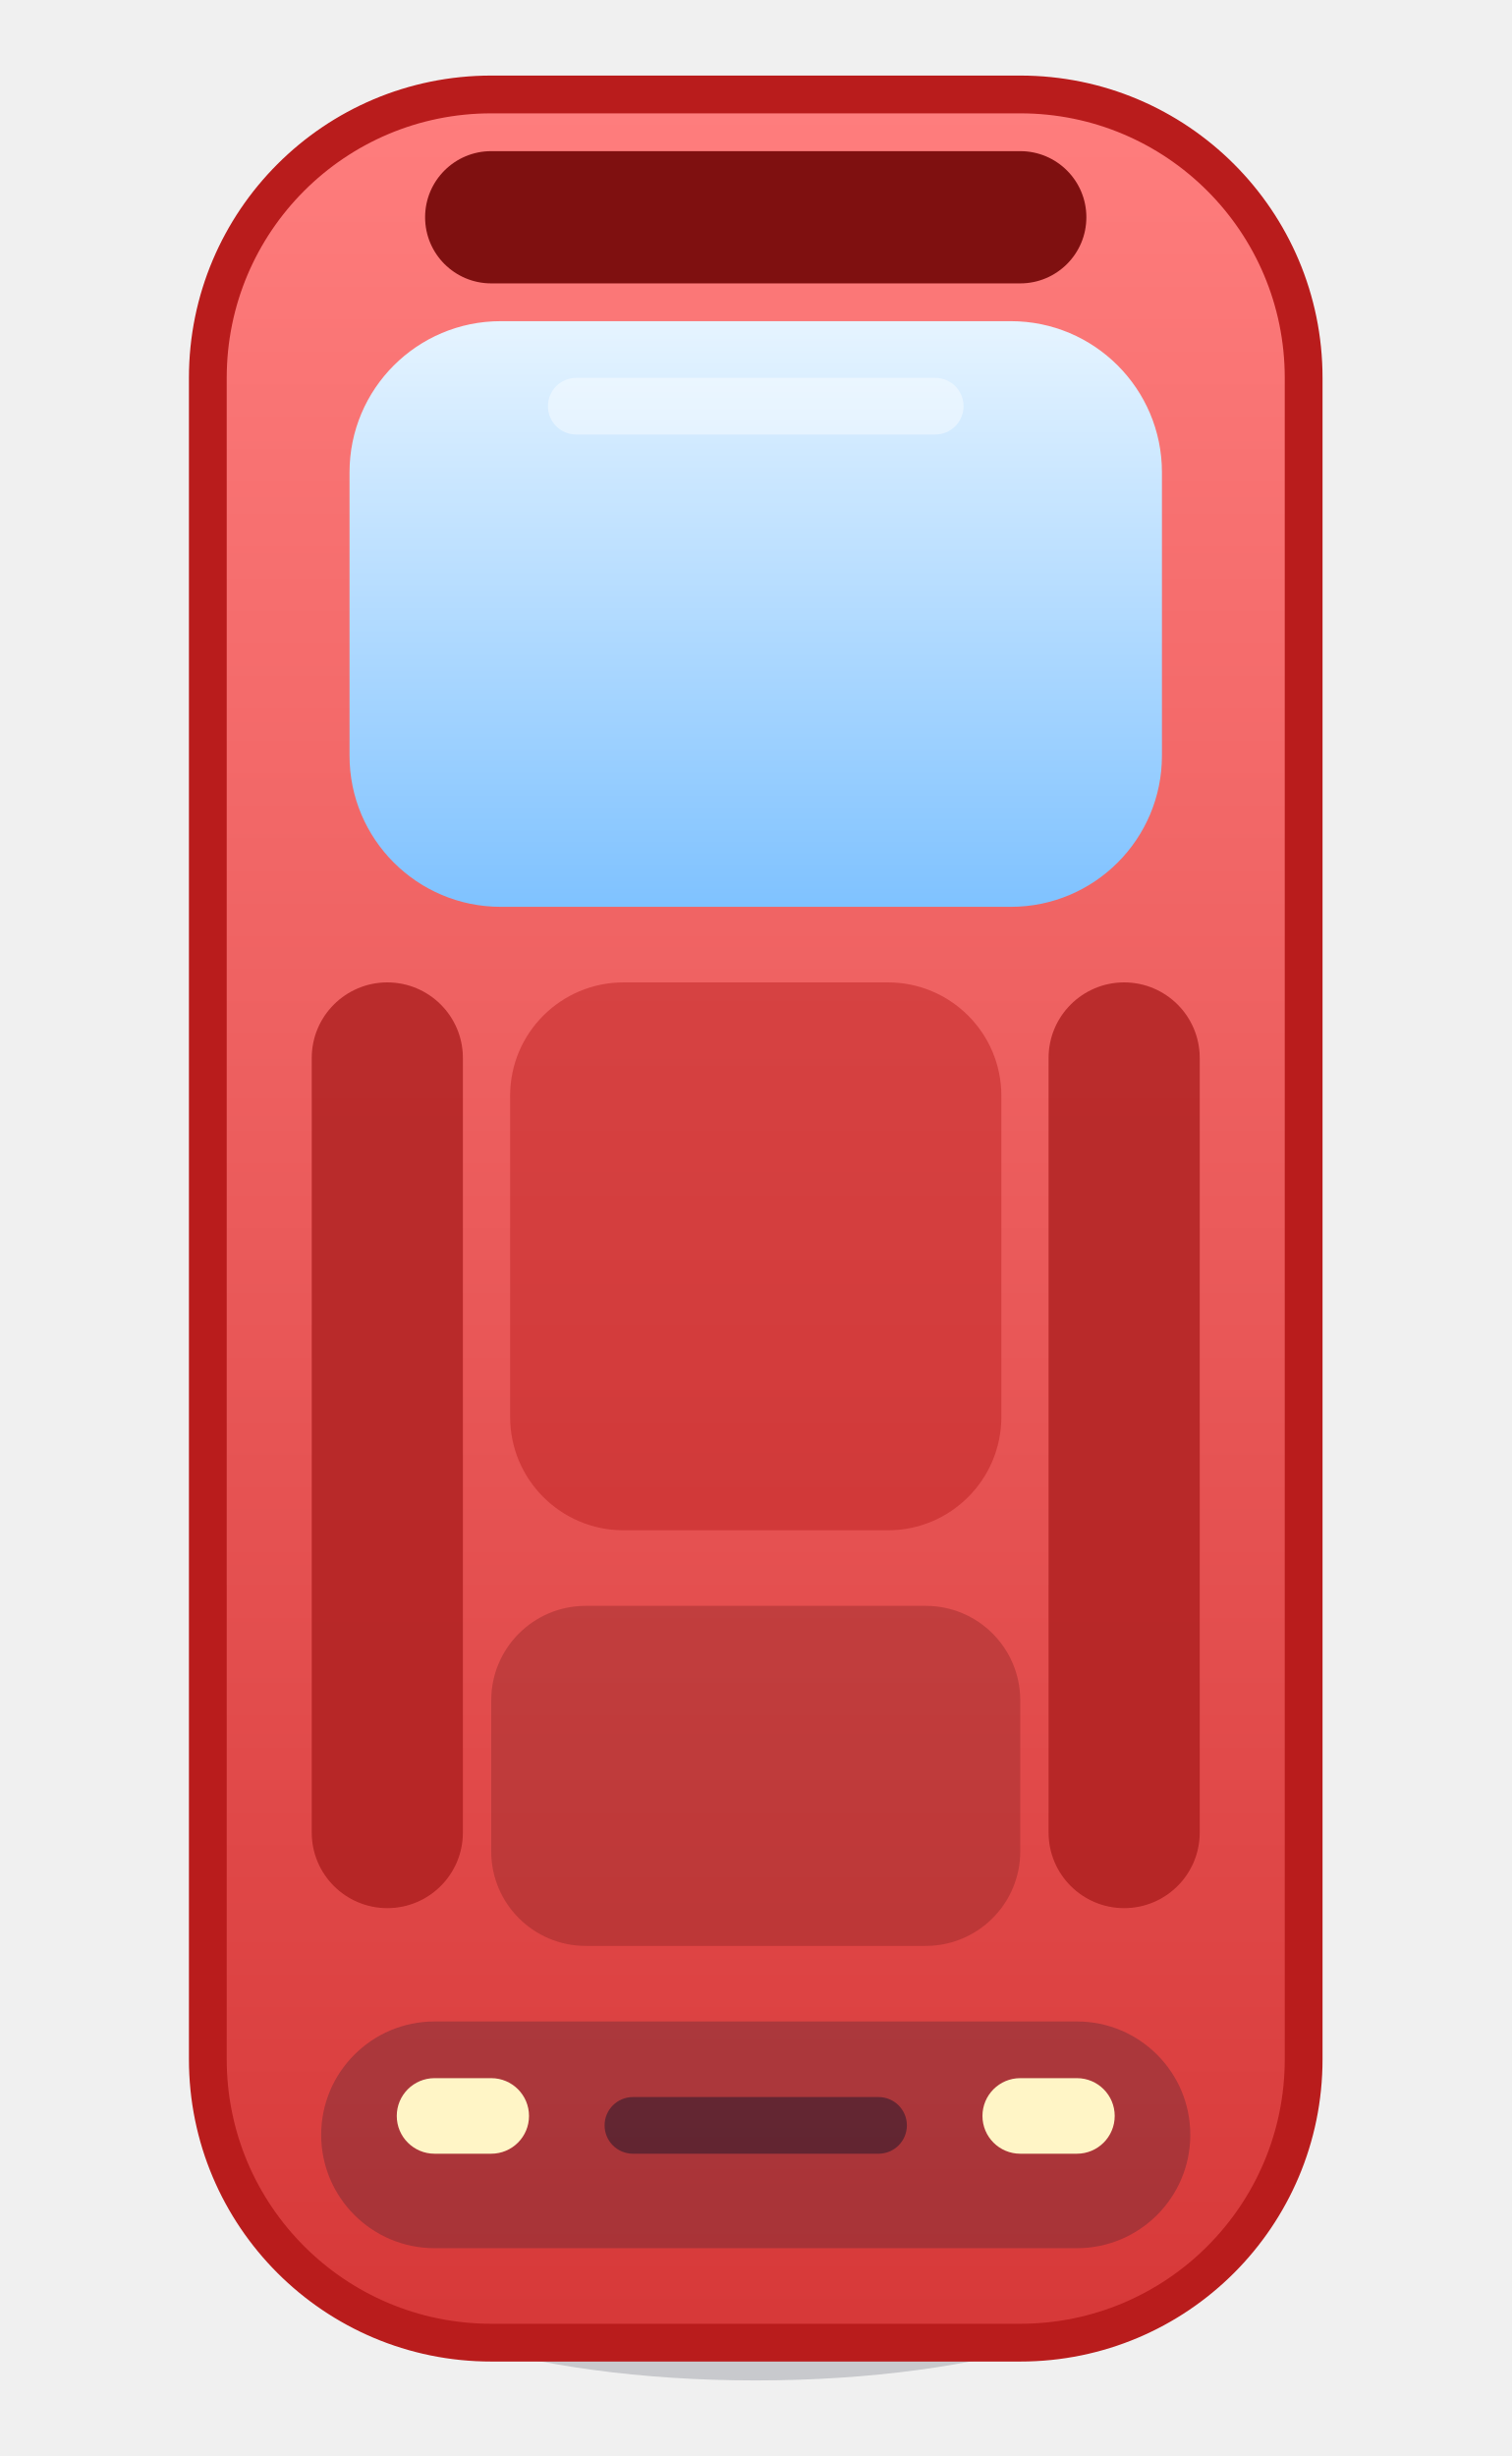
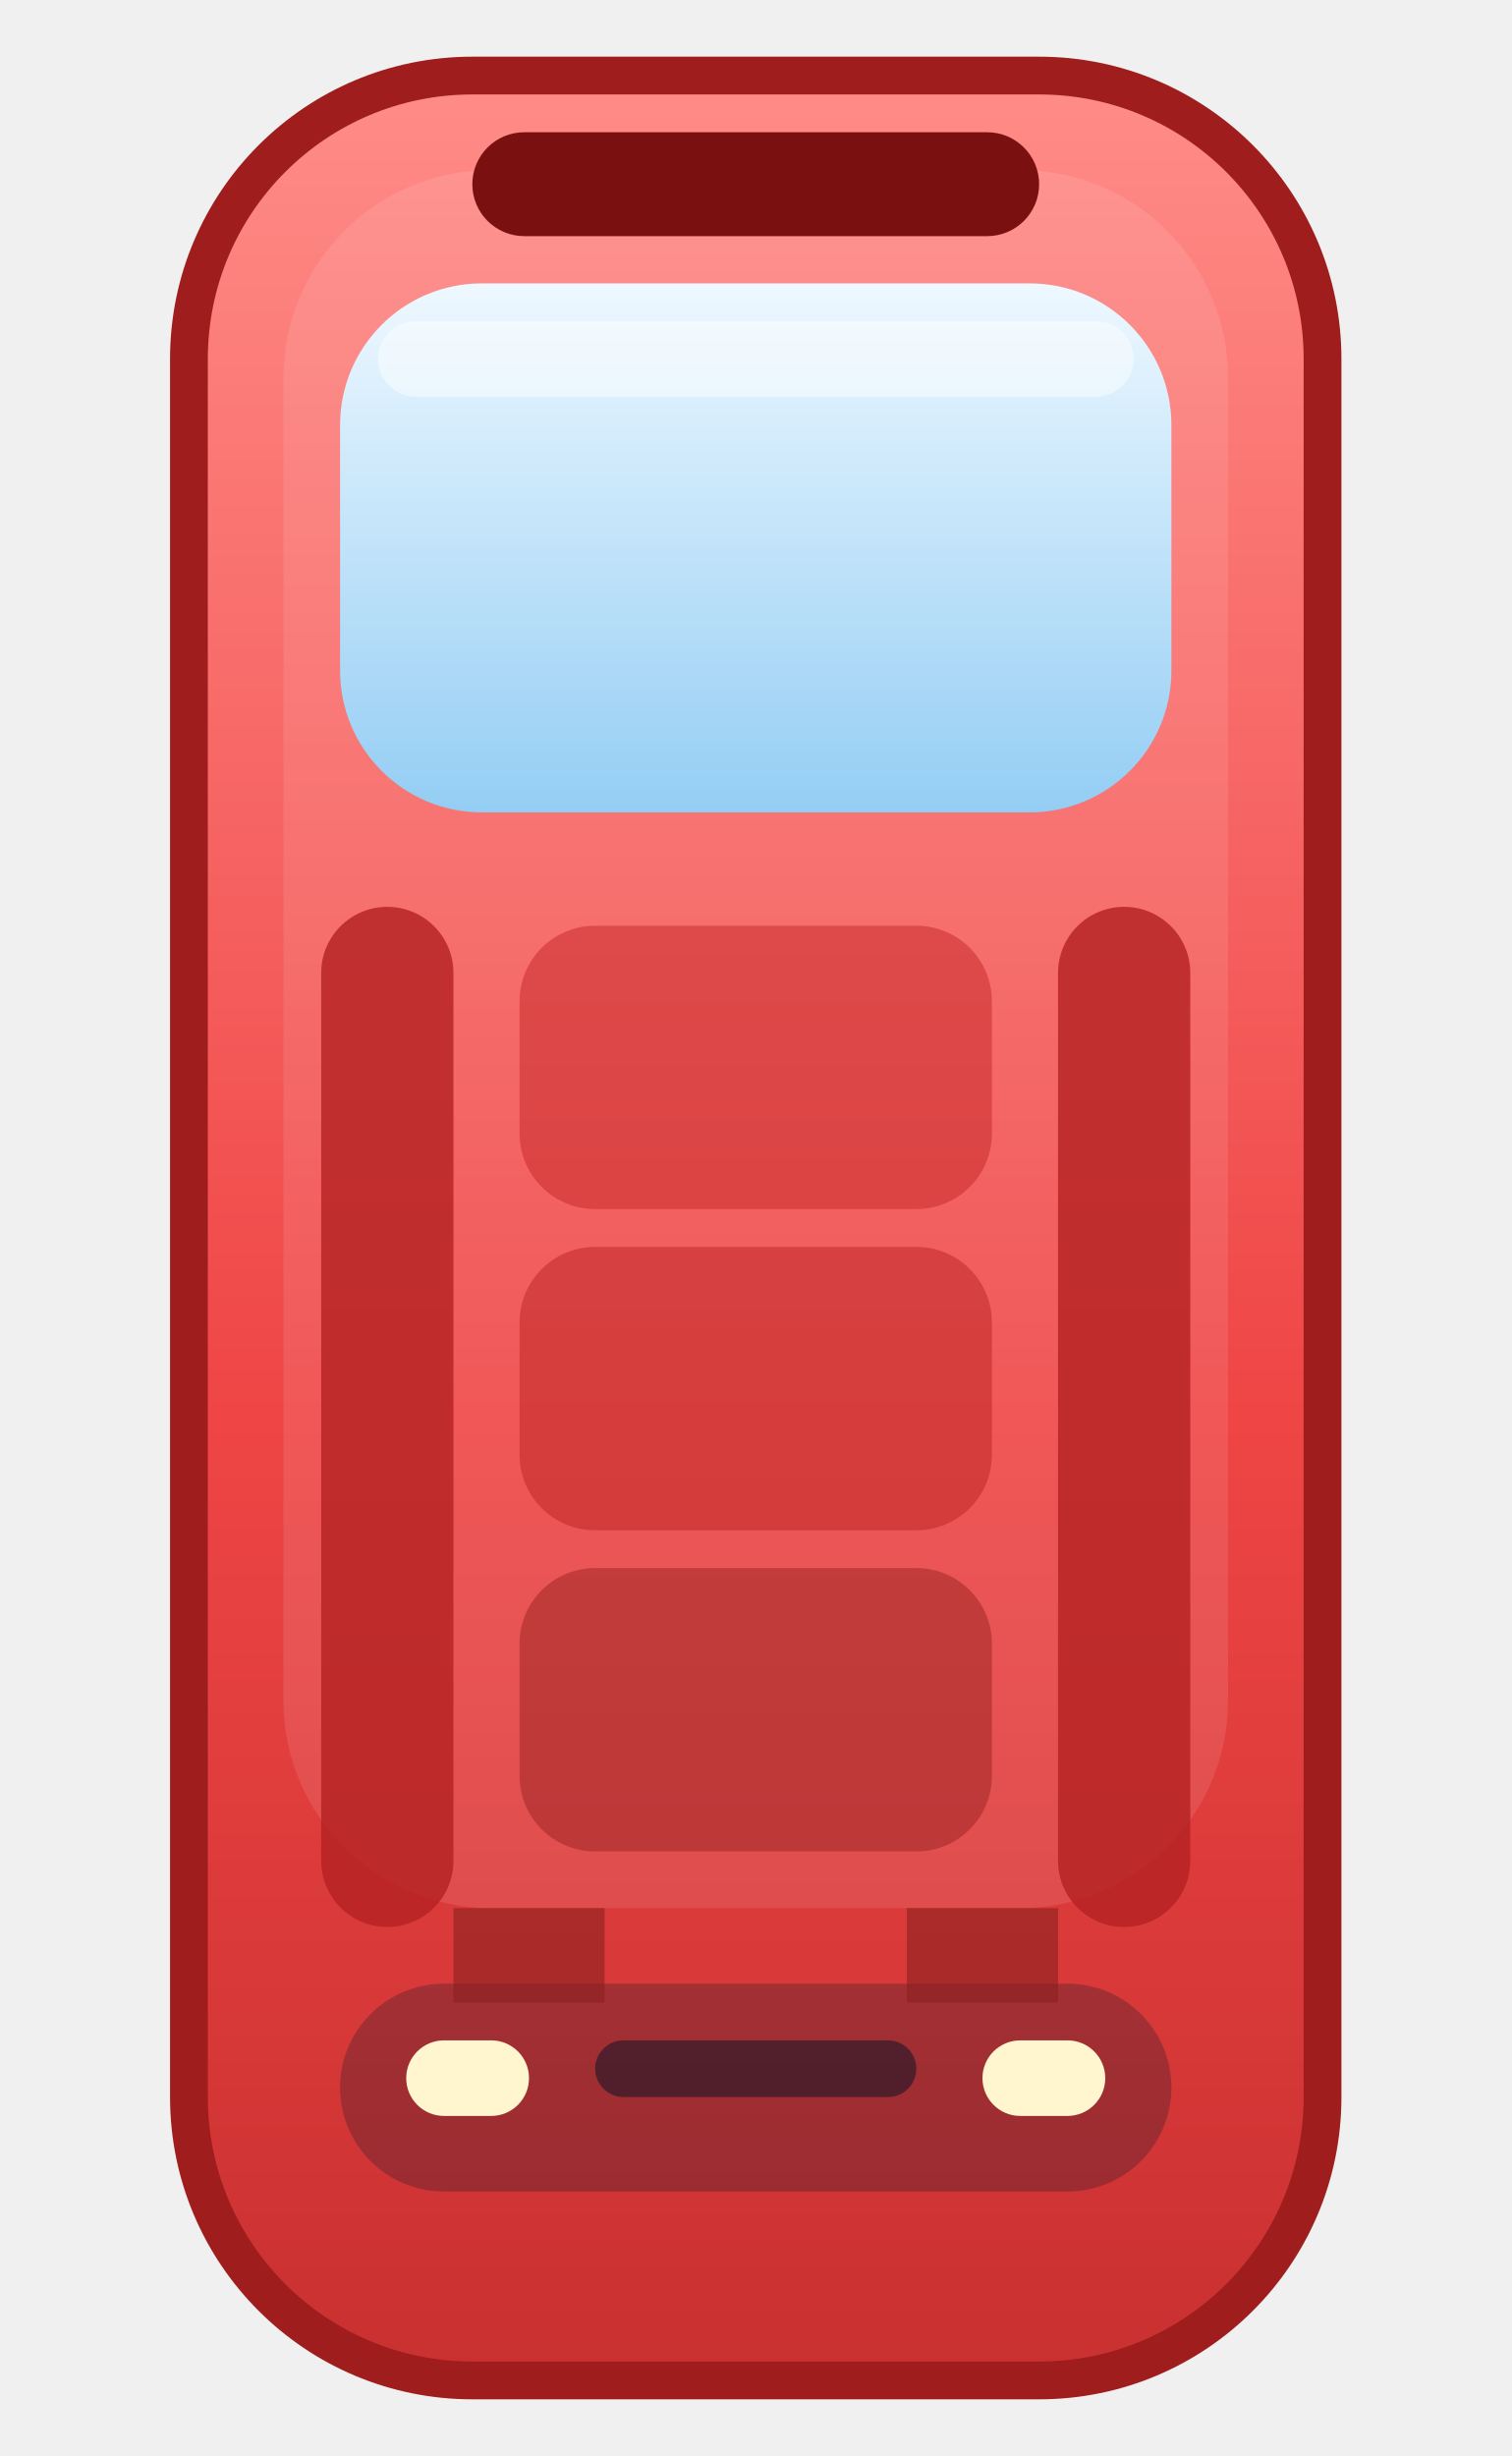
<svg xmlns="http://www.w3.org/2000/svg" width="160" height="260" viewBox="0 0 160 260">
  <defs>
    <linearGradient id="ganiBody" x1="80" y1="8" x2="80" y2="252" gradientUnits="userSpaceOnUse">
-       <stop offset="0" stop-color="#ff7e7e" />
-       <stop offset="1" stop-color="#d63737" />
+       <stop offset="0" stop-color="#ff8c88" />
+       <stop offset="0.58" stop-color="#ef4545" />
+       <stop offset="1" stop-color="#c93030" />
    </linearGradient>
-     <linearGradient id="ganiGlass" x1="80" y1="34" x2="80" y2="96" gradientUnits="userSpaceOnUse">
-       <stop offset="0" stop-color="#e6f4ff" />
-       <stop offset="1" stop-color="#7fc2ff" />
+     <linearGradient id="ganiGlass" x1="80" y1="30" x2="80" y2="96" gradientUnits="userSpaceOnUse">
+       <stop offset="0" stop-color="#eef8ff" />
+       <stop offset="1" stop-color="#84c6f2" />
    </linearGradient>
  </defs>
-   <ellipse cx="80" cy="238" rx="44" ry="14" fill="#0f172a" opacity="0.18" />
-   <rect x="22" y="10" width="116" height="238" rx="30" fill="url(#ganiBody)" stroke="#b91c1c" stroke-width="4" />
-   <rect x="45" y="16" width="70" height="14" rx="7" fill="#7f1010" />
-   <rect x="37" y="34" width="86" height="62" rx="16" fill="url(#ganiGlass)" />
-   <rect x="33" y="104" width="16" height="98" rx="8" fill="#a91b1b" opacity="0.76" />
-   <rect x="111" y="104" width="16" height="98" rx="8" fill="#a91b1b" opacity="0.76" />
-   <rect x="54" y="104" width="52" height="58" rx="12" fill="#b91c1c" opacity="0.46" />
-   <rect x="52" y="170" width="56" height="36" rx="10" fill="#7f1d1d" opacity="0.34" />
-   <rect x="34" y="214" width="92" height="24" rx="12" fill="#0f172a" opacity="0.24" />
-   <rect x="64" y="222" width="32" height="6" rx="3" fill="#0b1228" opacity="0.45" />
-   <rect x="42" y="220" width="14" height="8" rx="4" fill="#fff5c6" />
-   <rect x="104" y="220" width="14" height="8" rx="4" fill="#fff5c6" />
-   <rect x="58" y="40" width="44" height="6" rx="3" fill="#ffffff" opacity="0.42" />
+   <ellipse cx="80" cy="234" rx="46" ry="14" fill="#0f172a" opacity="0.2" />
+   <rect x="20" y="8" width="120" height="244" rx="30" fill="url(#ganiBody)" stroke="#9f1d1d" stroke-width="4" />
+   <rect x="30" y="18" width="100" height="184" rx="22" fill="#ffffff" opacity="0.1" />
+   <rect x="50" y="14" width="60" height="11" rx="5.5" fill="#7b1010" />
+   <rect x="36" y="30" width="88" height="56" rx="15" fill="url(#ganiGlass)" />
+   <rect x="40" y="34" width="80" height="8" rx="4" fill="#ffffff" opacity="0.45" />
+   <rect x="34" y="96" width="14" height="108" rx="7" fill="#b42121" opacity="0.8" />
+   <rect x="112" y="96" width="14" height="108" rx="7" fill="#b42121" opacity="0.8" />
+   <rect x="55" y="98" width="50" height="30" rx="8" fill="#c92a2a" opacity="0.54" />
+   <rect x="55" y="132" width="50" height="30" rx="8" fill="#b71f1f" opacity="0.48" />
+   <rect x="55" y="166" width="50" height="30" rx="8" fill="#8f1b1b" opacity="0.44" />
+   <rect x="36" y="210" width="88" height="22" rx="11" fill="#0f172a" opacity="0.27" />
+   <rect x="63" y="216" width="34" height="6" rx="3" fill="#0a1227" opacity="0.52" />
+   <rect x="43" y="216" width="13" height="8" rx="4" fill="#fff6cf" />
+   <rect x="104" y="216" width="13" height="8" rx="4" fill="#fff6cf" />
+   <path d="M48 202h16v10H48z" fill="#8a1f1f" opacity="0.6" />
+   <path d="M96 202h16v10H96z" fill="#8a1f1f" opacity="0.6" />
</svg>
